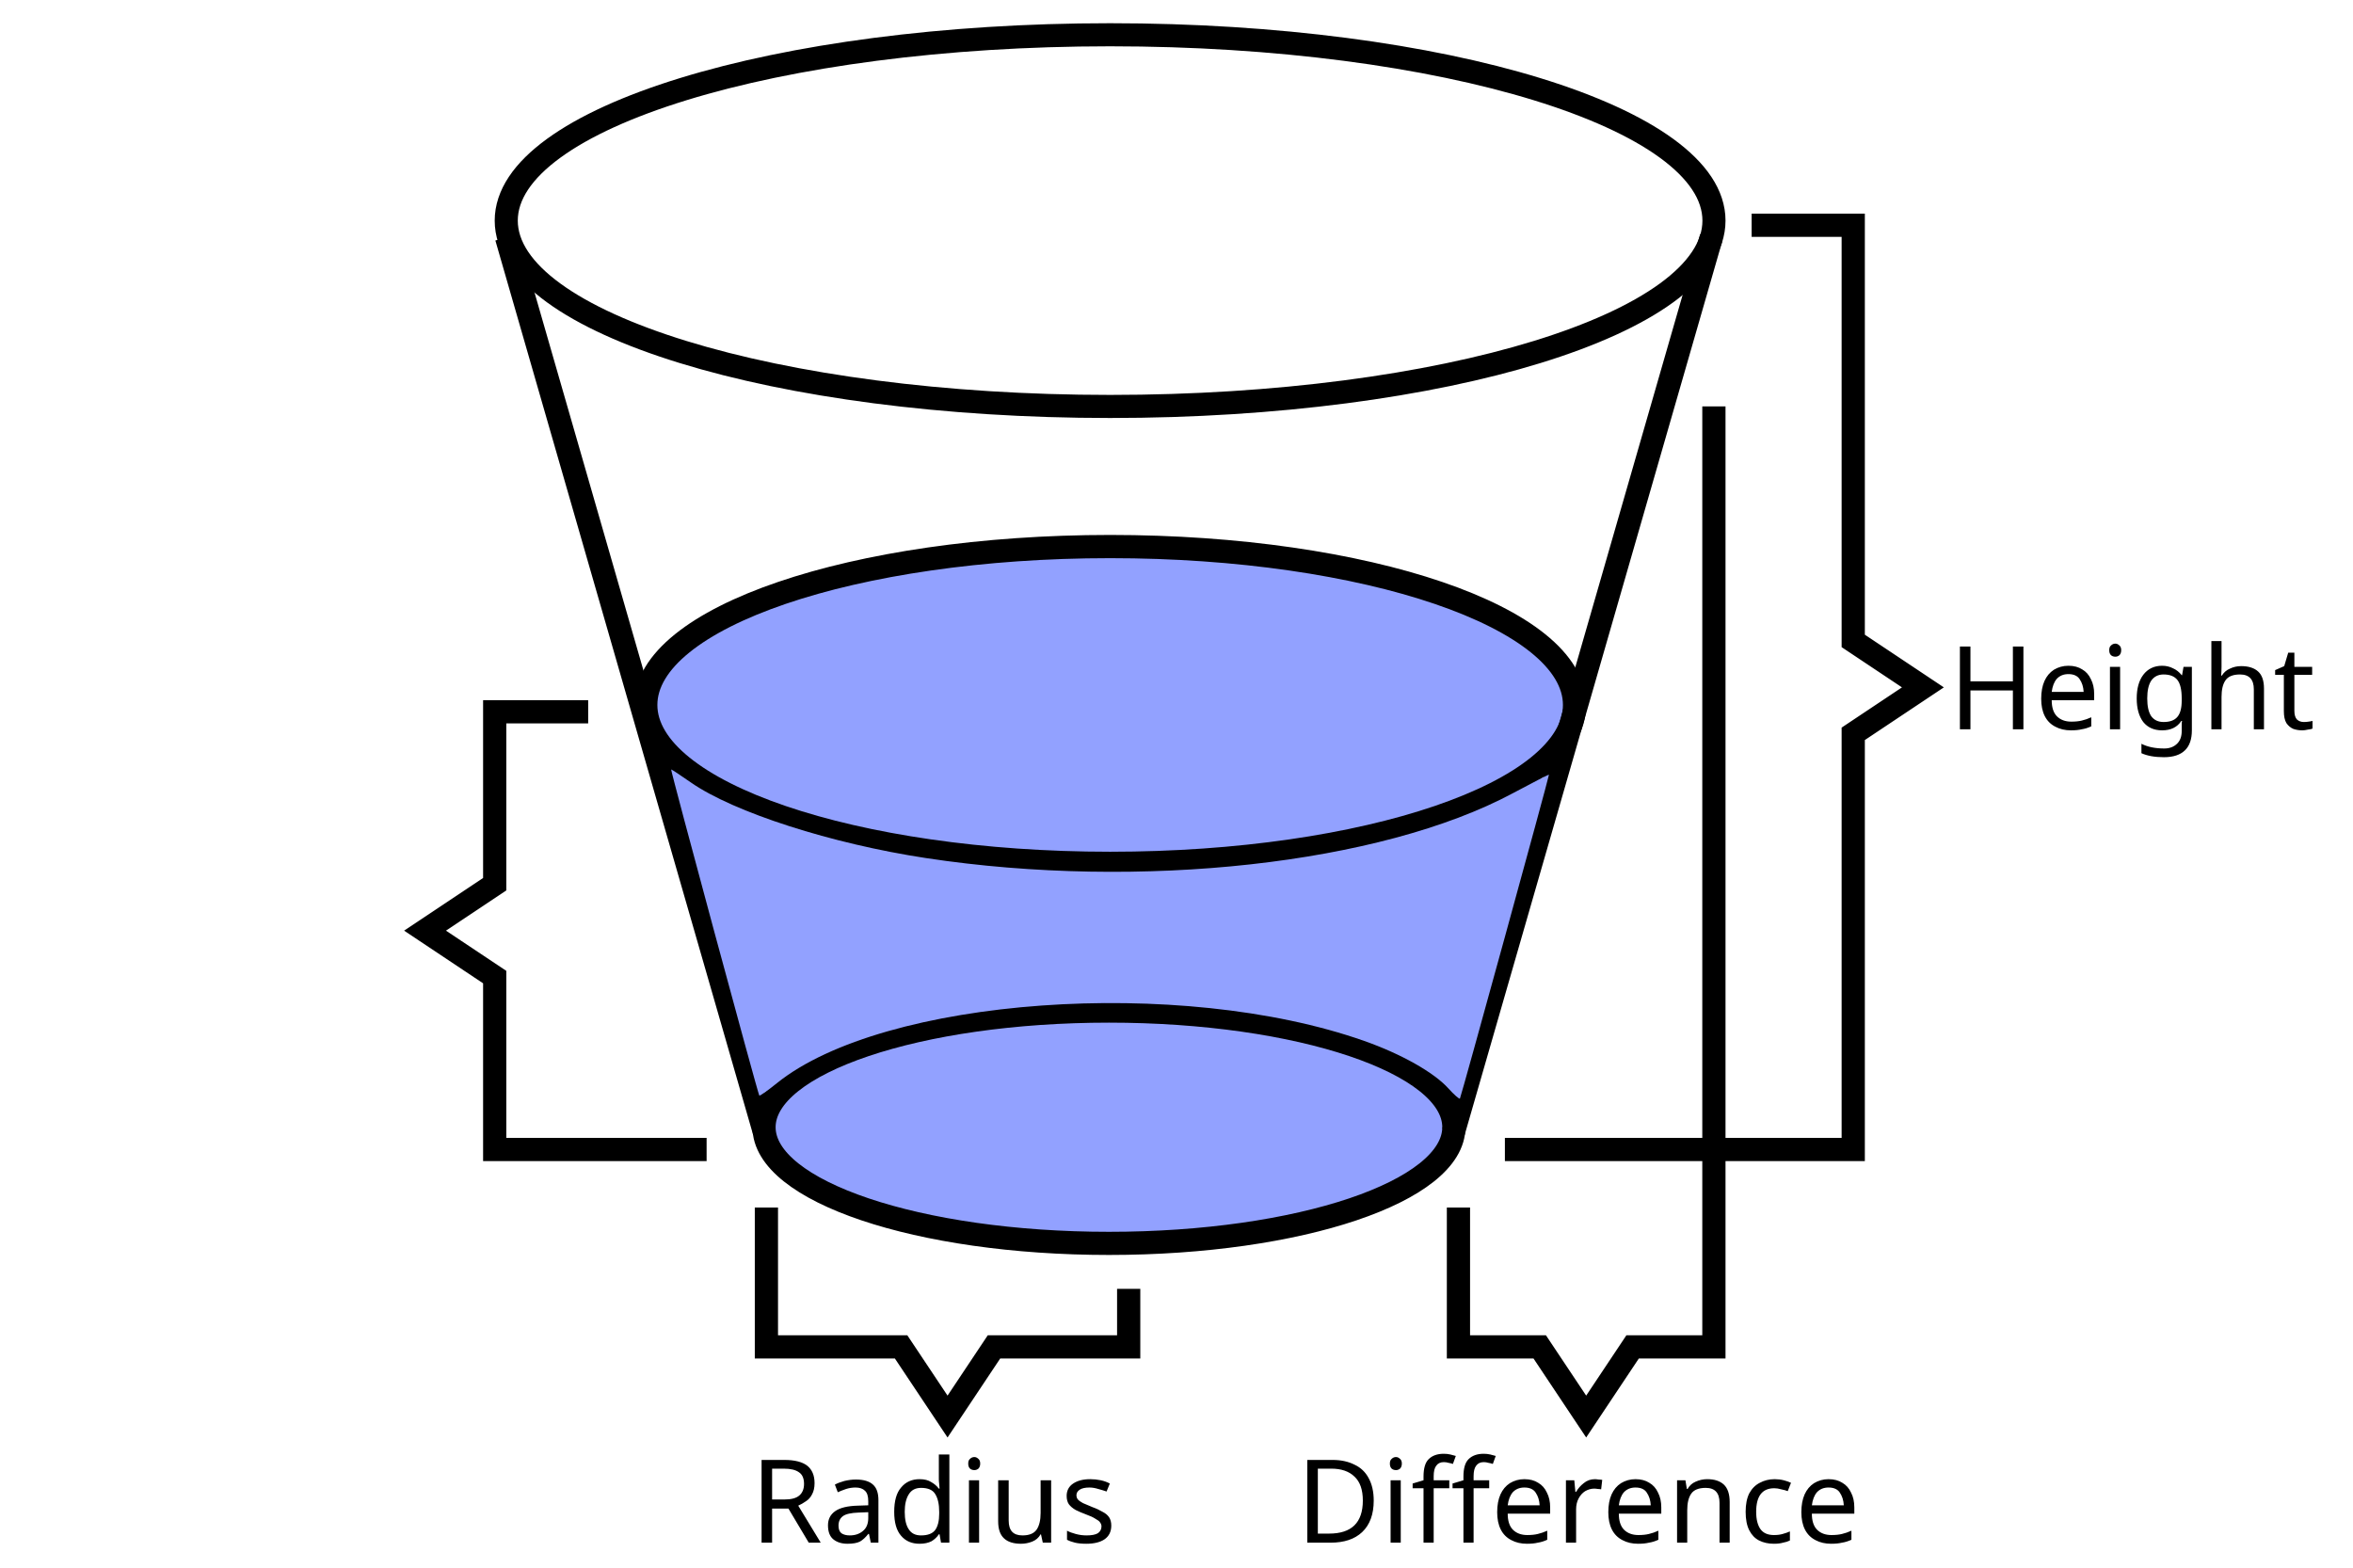
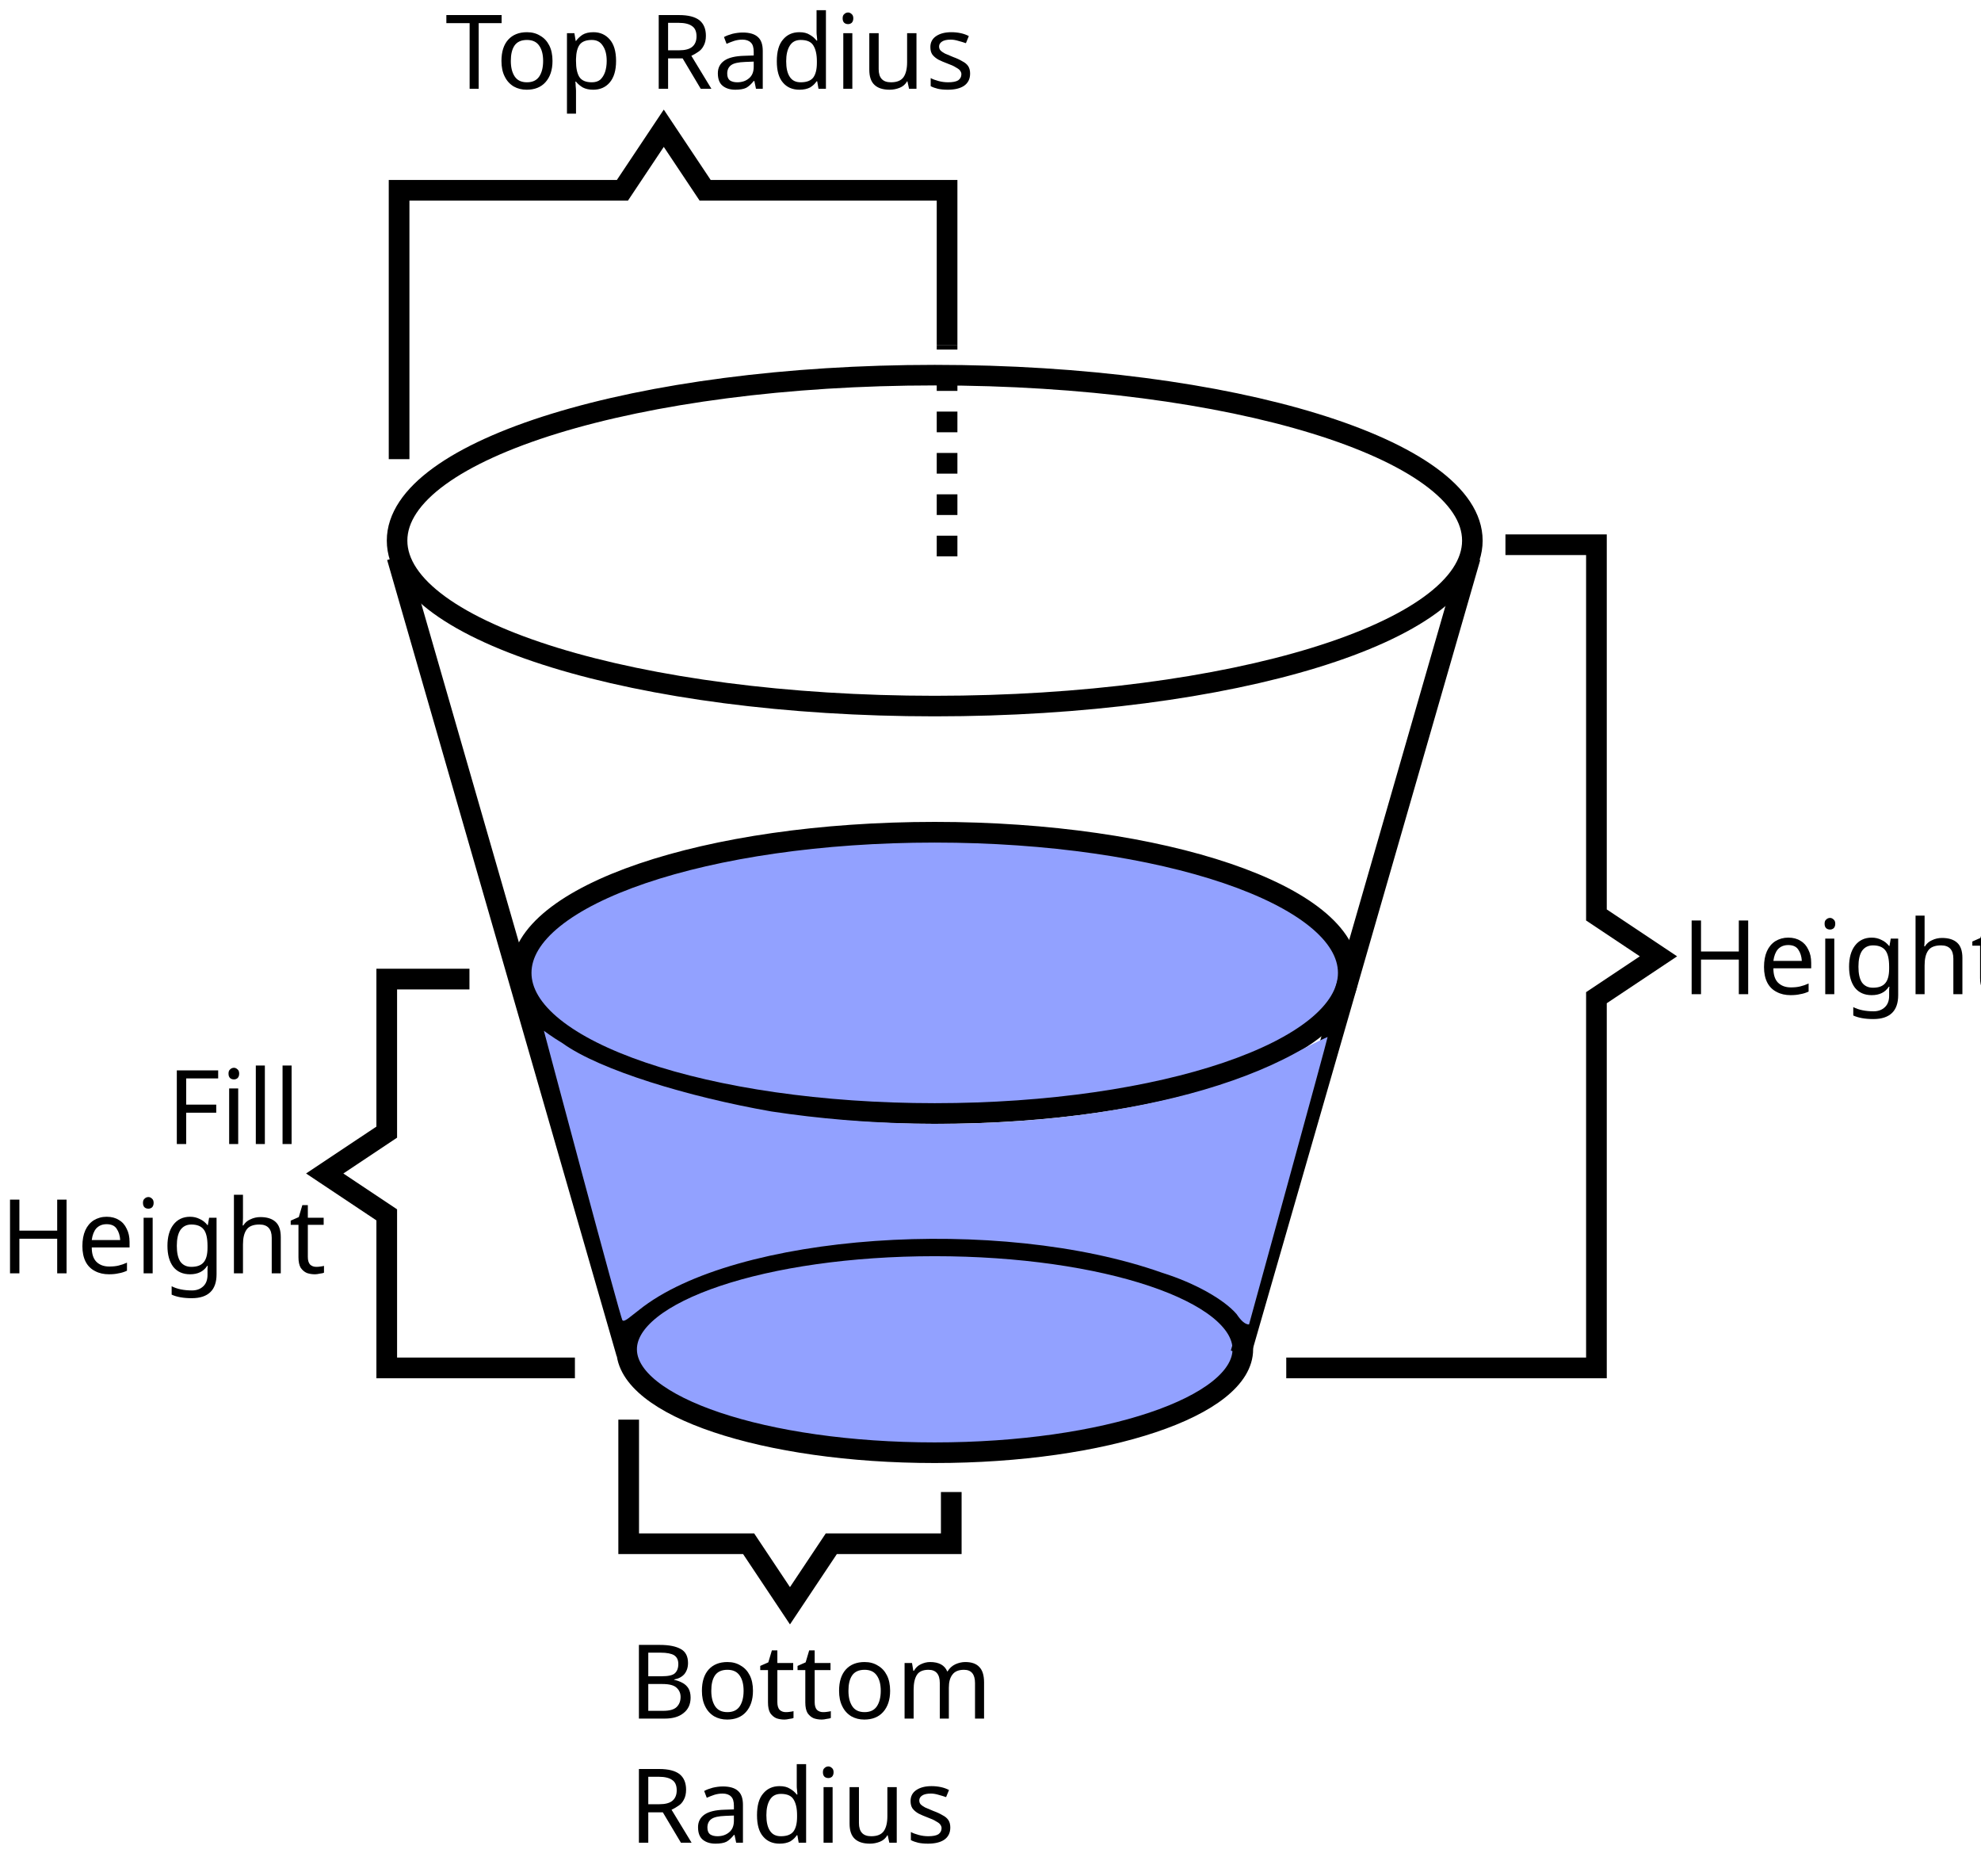
- <svg xmlns="http://www.w3.org/2000/svg" width="101.323" height="67.501" viewBox="0 0 101.323 67.501" id="svg2" version="1.1">
-   <defs id="defs4" />
+ <svg xmlns="http://www.w3.org/2000/svg" version="1.1" id="svg2" x="0px" y="0px" viewBox="0 0 95.8 90.7" style="enable-background:new 0 0 95.8 90.7;" xml:space="preserve">
+   <style type="text/css">
+ 	.st0{fill:#92A1FF;stroke:#000000;stroke-width:0.997;}
+ 	.st1{fill:none;stroke:#000000;stroke-width:0.994;}
+ 	.st2{fill:#92A1FF;stroke:#000000;}
+ 	.st3{fill:none;stroke:#000000;}
+ 	.st4{fill:#92A1FF;}
+ 	.st5{font-family:sans-serif;}
+ 	.st6{font-size:5px;}
+ 	.st7{fill:none;stroke:#000000;stroke-dasharray:1;}
+ </style>
  <g id="layer1" transform="translate(3.302509,-959.3621)">
-     <ellipse style="fill:#92a1ff;fill-opacity:1;stroke:#000000;stroke-width:0.997;stroke-miterlimit:4;stroke-dasharray:none;stroke-dashoffset:0;stroke-opacity:1" id="path3336" ry="5.002" rx="14.852" cy="1007.903" cx="44.45" />
-     <ellipse style="fill:none;fill-opacity:1;stroke:#000000;stroke-width:0.994;stroke-miterlimit:4;stroke-dasharray:none;stroke-dashoffset:0;stroke-opacity:1" id="path3336-5" cx="44.5" cy="968.862" rx="26.003" ry="8.003" />
-     <ellipse style="fill:#92a1ff;fill-opacity:1;stroke:#000000;stroke-width:1;stroke-miterlimit:4;stroke-dasharray:none;stroke-dashoffset:0;stroke-opacity:1" id="path3336-1" cx="44.502" cy="989.719" rx="19.997" ry="6.821" />
-     <path style="fill:none;fill-rule:evenodd;stroke:#000000;stroke-width:1px;stroke-linecap:butt;stroke-linejoin:miter;stroke-opacity:1" d="M 59.286,1008.1 70.389,969.58" id="path4159" />
-     <path id="path4161" d="M 29.611,1008.101 18.509,969.58" style="fill:none;fill-rule:evenodd;stroke:#000000;stroke-width:1px;stroke-linecap:butt;stroke-linejoin:miter;stroke-opacity:1" />
-     <path style="fill:#92a1ff;fill-opacity:1;stroke:none;stroke-width:0.149;stroke-miterlimit:4;stroke-dasharray:none;stroke-dashoffset:0;stroke-opacity:1" d="m 59.068,1006.233 c -0.623,-0.691 -2.028,-1.483 -3.625,-2.046 -7.925,-2.794 -20.706,-1.875 -25.293,1.82 -0.397,0.321 -0.738,0.56 -0.756,0.532 -0.071,-0.109 -3.838,-14.043 -3.796,-14.043 0.025,0 0.409,0.253 0.853,0.563 1.847,1.285 6.057,2.638 10.127,3.255 9.226,1.399 19.58,0.253 25.266,-2.795 0.854,-0.458 1.553,-0.816 1.553,-0.795 0,0.112 -3.791,13.9 -3.834,13.946 -0.028,0.028 -0.251,-0.167 -0.495,-0.437 z" id="path4163" />
-     <path style="fill:none;fill-rule:evenodd;stroke:#000000;stroke-width:1px;stroke-linecap:butt;stroke-linejoin:miter;stroke-opacity:1" d="m 29.7,1011.362 0,6 5.8,0 2,3 2,-3 5.8,0 0,-2.5" id="path4167" />
-     <path style="fill:none;fill-rule:evenodd;stroke:#000000;stroke-width:1px;stroke-linecap:butt;stroke-linejoin:miter;stroke-opacity:1" d="m 70.5,976.862 0,40.5 -3.5,0 -2,3 -2,-3 -3.5,0 0,-6" id="path4169" />
-     <path style="fill:none;fill-rule:evenodd;stroke:#000000;stroke-width:1px;stroke-linecap:butt;stroke-linejoin:miter;stroke-opacity:1" d="m 61.5,1008.862 15,0 0,-17.9 3,-2 -3,-2 0,-17.9 -4.375,0" id="path4171" />
-     <path style="fill:none;fill-rule:evenodd;stroke:#000000;stroke-width:1px;stroke-linecap:butt;stroke-linejoin:miter;stroke-opacity:1" d="m 27.125,1008.863 -9.125,0 0,-7.425 -3,-2 3,-2 0,-7.424 4.025,0" id="path4173" />
-     <text xml:space="preserve" style="font-style:normal;font-weight:normal;font-size:40px;line-height:125%;font-family:sans-serif;text-align:end;letter-spacing:0px;word-spacing:0px;text-anchor:end;fill:#000000;fill-opacity:1;stroke:none;stroke-width:1px;stroke-linecap:butt;stroke-linejoin:miter;stroke-opacity:1" x="13.74" y="998.014" id="text4175">
-       <tspan id="tspan4177" x="13.74" y="998.014" style="font-size:5px;text-align:end;text-anchor:end">Fill</tspan>
-       <tspan x="13.74" y="1004.264" style="font-size:5px;text-align:end;text-anchor:end" id="tspan4179">Height</tspan>
-     </text>
-     <text xml:space="preserve" style="font-style:normal;font-weight:normal;font-size:40px;line-height:125%;font-family:sans-serif;text-align:start;letter-spacing:0px;word-spacing:0px;text-anchor:start;fill:#000000;fill-opacity:1;stroke:none;stroke-width:1px;stroke-linecap:butt;stroke-linejoin:miter;stroke-opacity:1" x="80.609" y="990.768" id="text4175-7">
-       <tspan x="80.609" y="990.768" style="font-size:5px;text-align:start;text-anchor:start" id="tspan4179-4">Height</tspan>
-     </text>
-     <text xml:space="preserve" style="font-style:normal;font-weight:normal;font-size:40px;line-height:125%;font-family:sans-serif;text-align:start;letter-spacing:0px;word-spacing:0px;text-anchor:start;fill:#000000;fill-opacity:1;stroke:none;stroke-width:1px;stroke-linecap:butt;stroke-linejoin:miter;stroke-opacity:1" x="29.007" y="1025.793" id="text4175-7-9">
-       <tspan x="29.007" y="1025.793" style="font-size:5px;text-align:start;text-anchor:start" id="tspan4179-4-5">Radius</tspan>
-     </text>
-     <text xml:space="preserve" style="font-style:normal;font-weight:normal;font-size:40px;line-height:125%;font-family:sans-serif;text-align:start;letter-spacing:0px;word-spacing:0px;text-anchor:start;fill:#000000;fill-opacity:1;stroke:none;stroke-width:1px;stroke-linecap:butt;stroke-linejoin:miter;stroke-opacity:1" x="52.507" y="1025.793" id="text4175-7-8">
-       <tspan x="52.507" y="1025.793" style="font-size:5px;text-align:start;text-anchor:start" id="tspan4230">Difference</tspan>
-     </text>
+     <ellipse id="path3336" class="st0" cx="41.9" cy="1024.6" rx="14.9" ry="5" />
+     <ellipse id="path3336-5" class="st1" cx="41.9" cy="985.5" rx="26" ry="8" />
+     <ellipse id="path3336-1" class="st2" cx="41.9" cy="1006.4" rx="20" ry="6.8" />
+     <path id="path4159" class="st3" d="M56.7,1024.8l11.1-38.5" />
+     <path id="path4161" class="st3" d="M27,1024.8l-11.1-38.5" />
+     <path id="path4163" class="st4" d="M56.5,1022.9c-0.6-0.7-2-1.5-3.6-2   c-7.9-2.8-20.7-1.9-25.3,1.8c-0.4,0.3-0.7,0.6-0.8,0.5c-0.1-0.1-3.8-14-3.8-14s0.4,0.3,0.9,0.6c1.8,1.3,6.1,2.6,10.1,3.3   c9.2,1.4,19.6,0.3,25.3-2.8c0.9-0.5,1.6-0.8,1.6-0.8c0,0.1-3.8,13.9-3.8,13.9C56.9,1023.4,56.7,1023.2,56.5,1022.9L56.5,1022.9z" />
+     <path id="path4167" class="st3" d="M27.1,1028v6h5.8l2,3l2-3h5.8   v-2.5" />
+     <path id="path4171" class="st3" d="M58.9,1025.5h15v-17.9l3-2l-3-2   v-17.9h-4.4" />
+     <path id="path4173" class="st3" d="M24.5,1025.5h-9.1v-7.4l-3-2   l3-2v-7.4h4" />
+     <text transform="matrix(1 0 0 1 4.7639 1014.676)" class="st5 st6">Fill</text>
+     <text transform="matrix(1 0 0 1 -3.3025 1020.926)" class="st5 st6">Height</text>
+     <text transform="matrix(1 0 0 1 78.02 1007.43)" class="st5 st6">Height</text>
+     <text transform="matrix(1 0 0 1 27.1105 1042.455)" class="st5 st6">Bottom</text>
+     <text transform="matrix(1 0 0 1 27.1105 1048.455)" class="st5 st6">Radius</text>
  </g>
+   <path id="path4167_1_" class="st3" d="M45.8,16.7V9.2l-11.7,0l-2-3  l-2,3l-10.8,0v13" />
+   <text transform="matrix(1 0 0 1 21.539 4.2912)" class="st5 st6">Top Radius</text>
+   <path id="path4167_3_" class="st7" d="M45.8,26.9V16.7" />
</svg>
